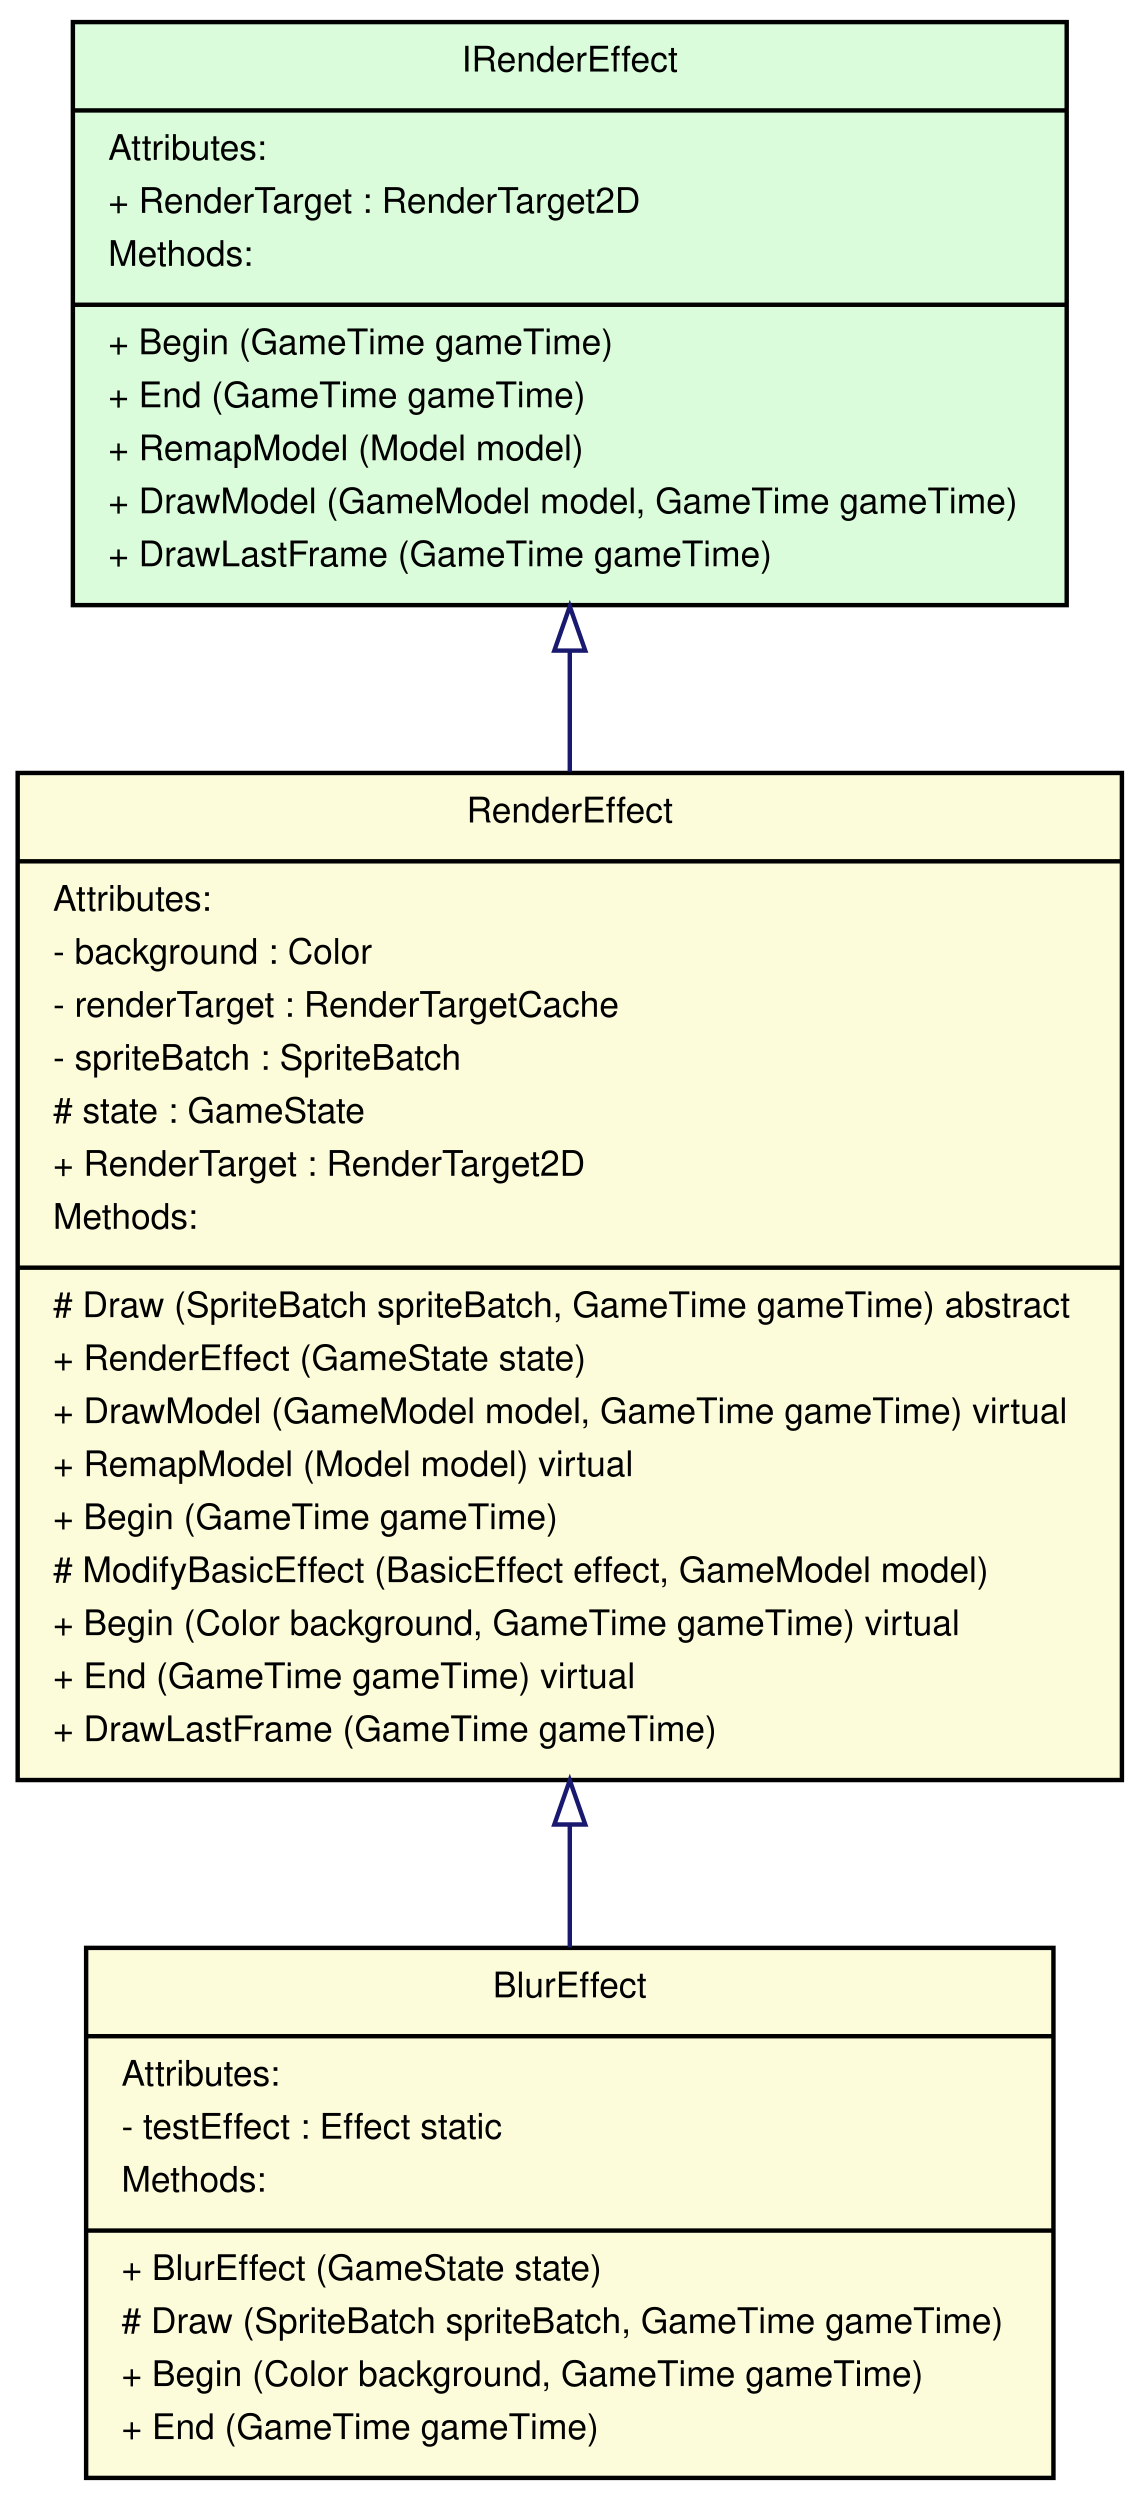
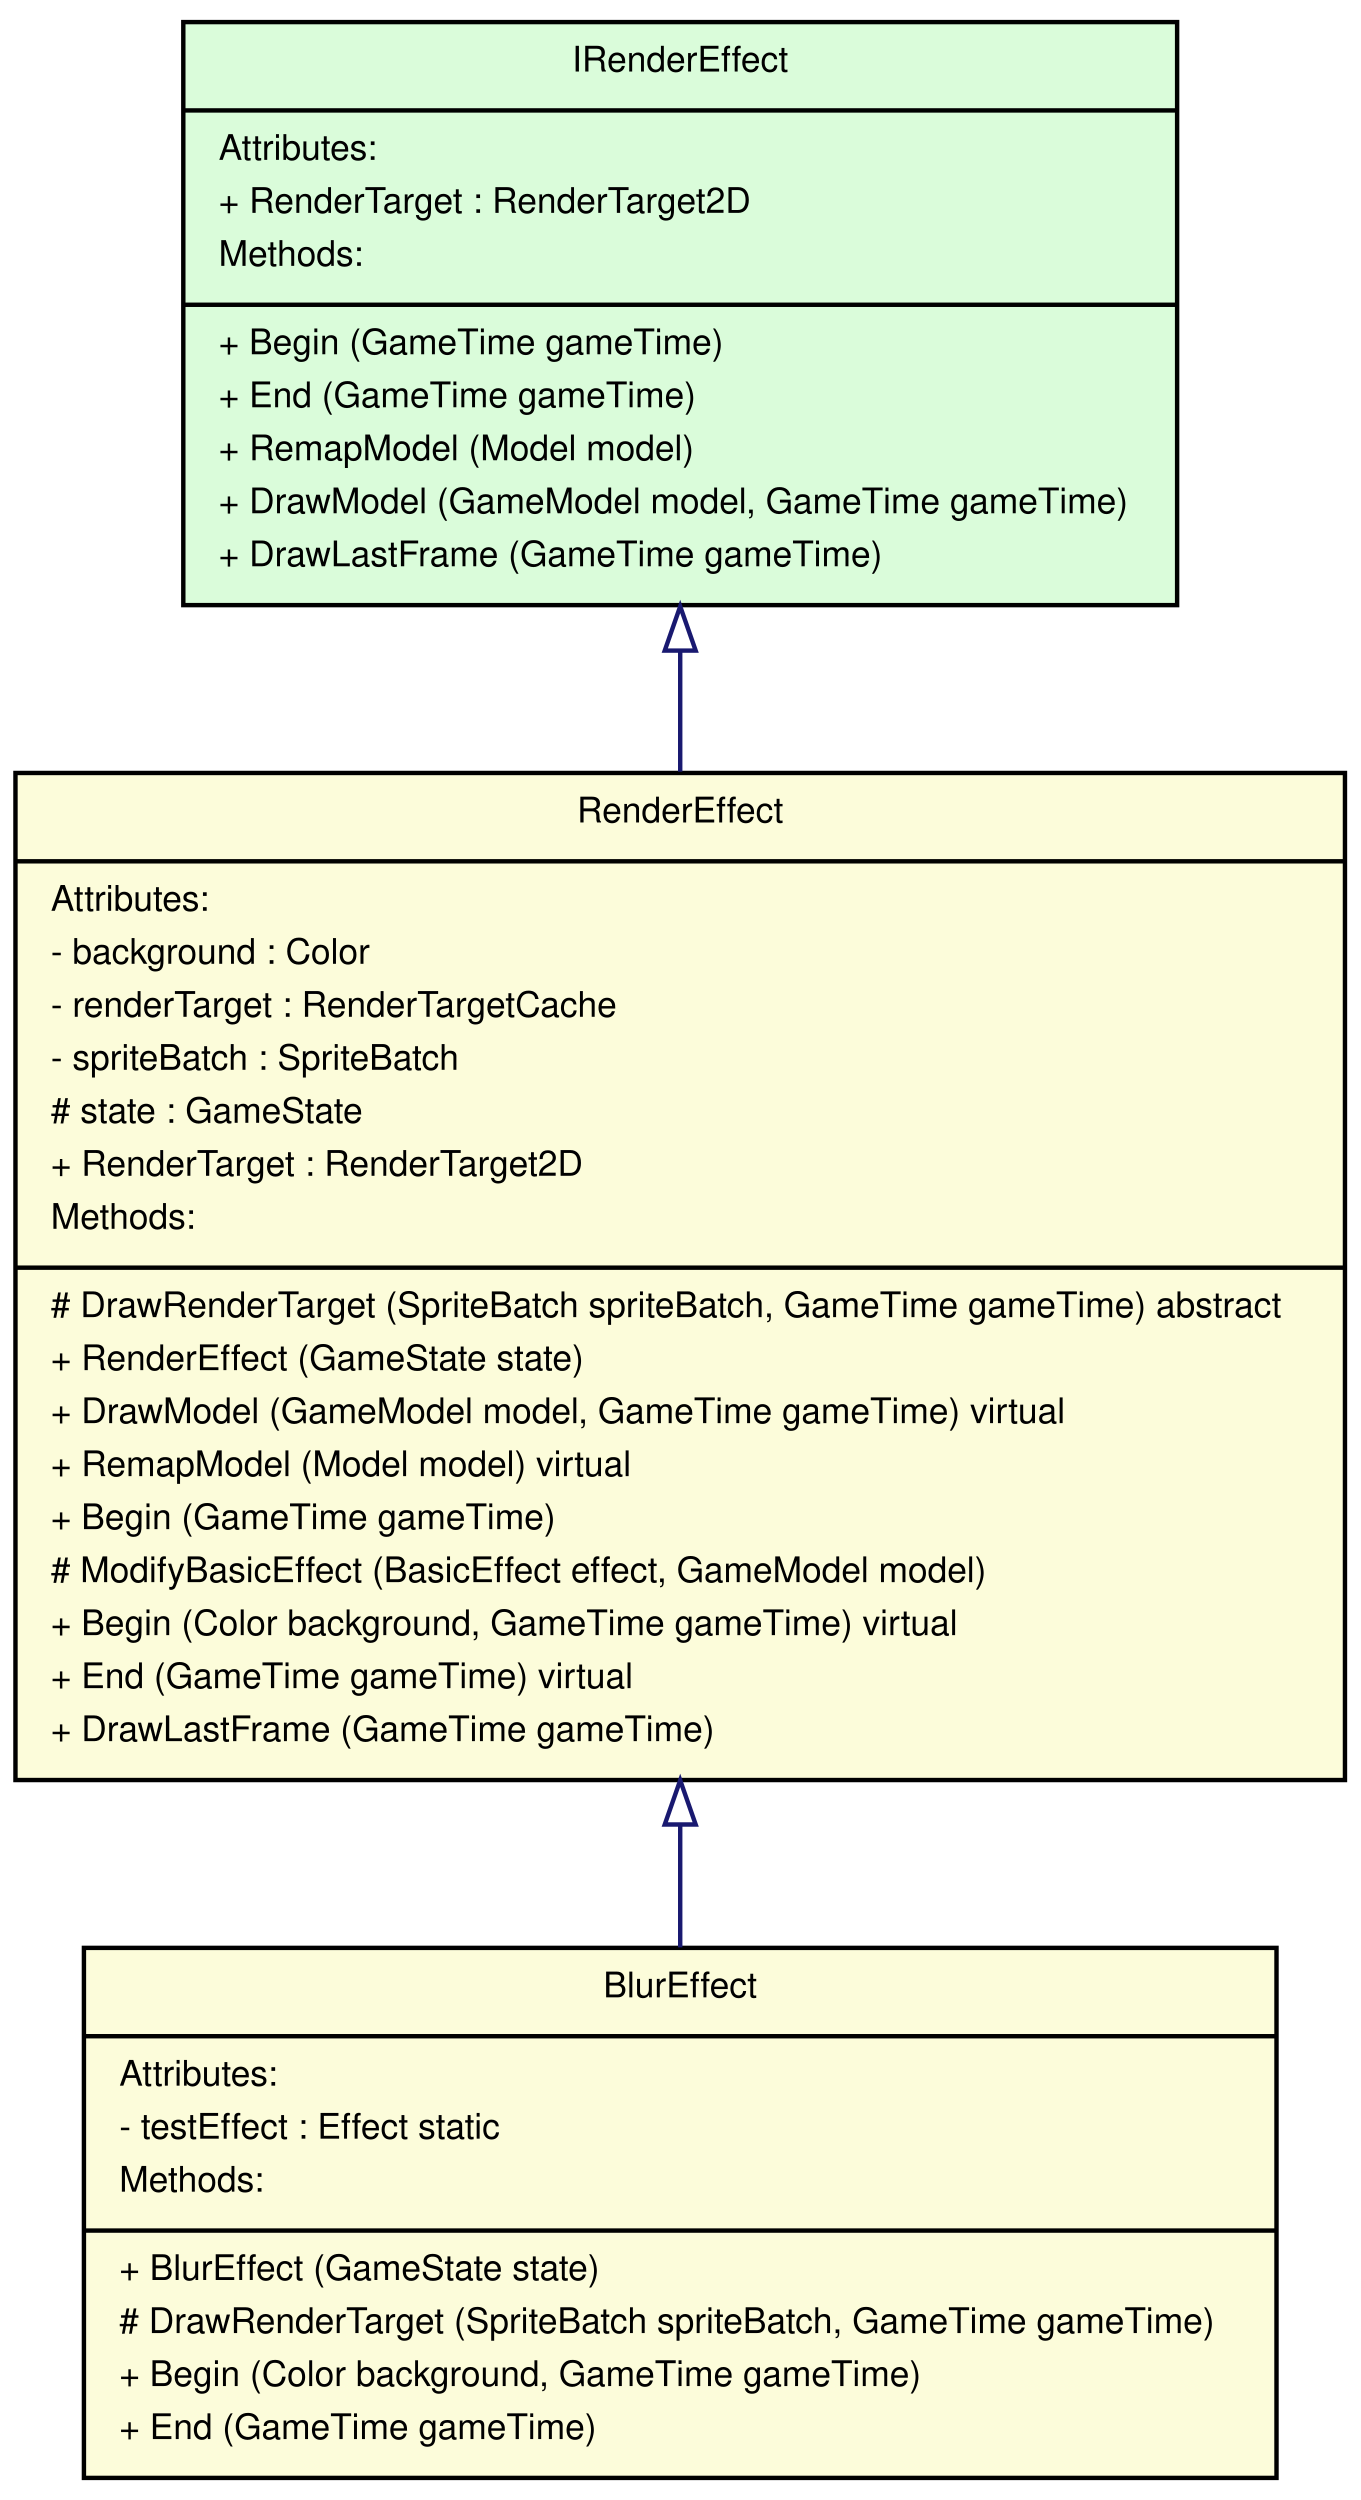
- <svg xmlns="http://www.w3.org/2000/svg" width="258pt" height="566pt" viewBox="0.00 0.00 258.00 566.00">
+ <svg xmlns="http://www.w3.org/2000/svg" width="308pt" height="566pt" viewBox="0.00 0.00 308.00 566.00">
  <g id="graph1" class="graph" transform="scale(1 1) rotate(0) translate(4 562)">
-     <polygon fill="white" stroke="white" points="-4,5 -4,-562 255,-562 255,5 -4,5" />
+     <polygon fill="white" stroke="white" points="-4,5 -4,-562 305,-562 305,5 -4,5" />
    <g id="node1" class="node">
-       <polygon fill="#fcfcda" stroke="black" points="15.5,-1 15.5,-121 234.5,-121 234.5,-1 15.5,-1" />
-       <text text-anchor="middle" x="125" y="-109.8" font-family="Helvetica,sans-Serif" font-size="8.00">BlurEffect</text>
-       <polyline fill="none" stroke="black" points="15.5,-101 234.5,-101 " />
-       <text text-anchor="start" x="23.5" y="-89.8" font-family="Helvetica,sans-Serif" font-size="8.00">Attributes:</text>
-       <text text-anchor="start" x="23.5" y="-77.8" font-family="Helvetica,sans-Serif" font-size="8.00">- testEffect : Effect static</text>
-       <text text-anchor="start" x="23.5" y="-65.8" font-family="Helvetica,sans-Serif" font-size="8.00">Methods:</text>
-       <polyline fill="none" stroke="black" points="15.5,-57 234.5,-57 " />
-       <text text-anchor="start" x="23.5" y="-45.8" font-family="Helvetica,sans-Serif" font-size="8.00">+ BlurEffect (GameState state)</text>
-       <text text-anchor="start" x="23.5" y="-33.8" font-family="Helvetica,sans-Serif" font-size="8.00"># Draw (SpriteBatch spriteBatch, GameTime gameTime)</text>
-       <text text-anchor="start" x="23.5" y="-21.8" font-family="Helvetica,sans-Serif" font-size="8.00">+ Begin (Color background, GameTime gameTime)</text>
-       <text text-anchor="start" x="23.5" y="-9.8" font-family="Helvetica,sans-Serif" font-size="8.00">+ End (GameTime gameTime)</text>
+       <polygon fill="#fcfcda" stroke="black" points="15,-1 15,-121 285,-121 285,-1 15,-1" />
+       <text text-anchor="middle" x="150" y="-109.8" font-family="Helvetica,sans-Serif" font-size="8.00">BlurEffect</text>
+       <polyline fill="none" stroke="black" points="15,-101 285,-101 " />
+       <text text-anchor="start" x="23" y="-89.8" font-family="Helvetica,sans-Serif" font-size="8.00">Attributes:</text>
+       <text text-anchor="start" x="23" y="-77.8" font-family="Helvetica,sans-Serif" font-size="8.00">- testEffect : Effect static</text>
+       <text text-anchor="start" x="23" y="-65.8" font-family="Helvetica,sans-Serif" font-size="8.00">Methods:</text>
+       <polyline fill="none" stroke="black" points="15,-57 285,-57 " />
+       <text text-anchor="start" x="23" y="-45.8" font-family="Helvetica,sans-Serif" font-size="8.00">+ BlurEffect (GameState state)</text>
+       <text text-anchor="start" x="23" y="-33.8" font-family="Helvetica,sans-Serif" font-size="8.00"># DrawRenderTarget (SpriteBatch spriteBatch, GameTime gameTime)</text>
+       <text text-anchor="start" x="23" y="-21.8" font-family="Helvetica,sans-Serif" font-size="8.00">+ Begin (Color background, GameTime gameTime)</text>
+       <text text-anchor="start" x="23" y="-9.8" font-family="Helvetica,sans-Serif" font-size="8.00">+ End (GameTime gameTime)</text>
    </g>
    <g id="node2" class="node">
-       <polygon fill="#fcfcda" stroke="black" points="0,-159 0,-387 250,-387 250,-159 0,-159" />
-       <text text-anchor="middle" x="125" y="-375.8" font-family="Helvetica,sans-Serif" font-size="8.00">RenderEffect</text>
-       <polyline fill="none" stroke="black" points="0,-367 250,-367 " />
-       <text text-anchor="start" x="8" y="-355.8" font-family="Helvetica,sans-Serif" font-size="8.00">Attributes:</text>
-       <text text-anchor="start" x="8" y="-343.8" font-family="Helvetica,sans-Serif" font-size="8.00">- background : Color</text>
-       <text text-anchor="start" x="8" y="-331.8" font-family="Helvetica,sans-Serif" font-size="8.00">- renderTarget : RenderTargetCache</text>
-       <text text-anchor="start" x="8" y="-319.8" font-family="Helvetica,sans-Serif" font-size="8.00">- spriteBatch : SpriteBatch</text>
-       <text text-anchor="start" x="8" y="-307.8" font-family="Helvetica,sans-Serif" font-size="8.00"># state : GameState</text>
-       <text text-anchor="start" x="8" y="-295.8" font-family="Helvetica,sans-Serif" font-size="8.00">+ RenderTarget : RenderTarget2D</text>
-       <text text-anchor="start" x="8" y="-283.8" font-family="Helvetica,sans-Serif" font-size="8.00">Methods:</text>
-       <polyline fill="none" stroke="black" points="0,-275 250,-275 " />
-       <text text-anchor="start" x="8" y="-263.8" font-family="Helvetica,sans-Serif" font-size="8.00"># Draw (SpriteBatch spriteBatch, GameTime gameTime) abstract</text>
-       <text text-anchor="start" x="8" y="-251.8" font-family="Helvetica,sans-Serif" font-size="8.00">+ RenderEffect (GameState state)</text>
-       <text text-anchor="start" x="8" y="-239.8" font-family="Helvetica,sans-Serif" font-size="8.00">+ DrawModel (GameModel model, GameTime gameTime) virtual</text>
-       <text text-anchor="start" x="8" y="-227.8" font-family="Helvetica,sans-Serif" font-size="8.00">+ RemapModel (Model model) virtual</text>
-       <text text-anchor="start" x="8" y="-215.8" font-family="Helvetica,sans-Serif" font-size="8.00">+ Begin (GameTime gameTime)</text>
-       <text text-anchor="start" x="8" y="-203.8" font-family="Helvetica,sans-Serif" font-size="8.00"># ModifyBasicEffect (BasicEffect effect, GameModel model)</text>
-       <text text-anchor="start" x="8" y="-191.8" font-family="Helvetica,sans-Serif" font-size="8.00">+ Begin (Color background, GameTime gameTime) virtual</text>
-       <text text-anchor="start" x="8" y="-179.8" font-family="Helvetica,sans-Serif" font-size="8.00">+ End (GameTime gameTime) virtual</text>
-       <text text-anchor="start" x="8" y="-167.8" font-family="Helvetica,sans-Serif" font-size="8.00">+ DrawLastFrame (GameTime gameTime)</text>
+       <polygon fill="#fcfcda" stroke="black" points="-0.5,-159 -0.5,-387 300.5,-387 300.5,-159 -0.5,-159" />
+       <text text-anchor="middle" x="150" y="-375.8" font-family="Helvetica,sans-Serif" font-size="8.00">RenderEffect</text>
+       <polyline fill="none" stroke="black" points="-0.5,-367 300.5,-367 " />
+       <text text-anchor="start" x="7.5" y="-355.8" font-family="Helvetica,sans-Serif" font-size="8.00">Attributes:</text>
+       <text text-anchor="start" x="7.5" y="-343.8" font-family="Helvetica,sans-Serif" font-size="8.00">- background : Color</text>
+       <text text-anchor="start" x="7.5" y="-331.8" font-family="Helvetica,sans-Serif" font-size="8.00">- renderTarget : RenderTargetCache</text>
+       <text text-anchor="start" x="7.5" y="-319.8" font-family="Helvetica,sans-Serif" font-size="8.00">- spriteBatch : SpriteBatch</text>
+       <text text-anchor="start" x="7.5" y="-307.8" font-family="Helvetica,sans-Serif" font-size="8.00"># state : GameState</text>
+       <text text-anchor="start" x="7.5" y="-295.8" font-family="Helvetica,sans-Serif" font-size="8.00">+ RenderTarget : RenderTarget2D</text>
+       <text text-anchor="start" x="7.5" y="-283.8" font-family="Helvetica,sans-Serif" font-size="8.00">Methods:</text>
+       <polyline fill="none" stroke="black" points="-0.5,-275 300.5,-275 " />
+       <text text-anchor="start" x="7.5" y="-263.8" font-family="Helvetica,sans-Serif" font-size="8.00"># DrawRenderTarget (SpriteBatch spriteBatch, GameTime gameTime) abstract</text>
+       <text text-anchor="start" x="7.5" y="-251.8" font-family="Helvetica,sans-Serif" font-size="8.00">+ RenderEffect (GameState state)</text>
+       <text text-anchor="start" x="7.5" y="-239.8" font-family="Helvetica,sans-Serif" font-size="8.00">+ DrawModel (GameModel model, GameTime gameTime) virtual</text>
+       <text text-anchor="start" x="7.5" y="-227.8" font-family="Helvetica,sans-Serif" font-size="8.00">+ RemapModel (Model model) virtual</text>
+       <text text-anchor="start" x="7.5" y="-215.8" font-family="Helvetica,sans-Serif" font-size="8.00">+ Begin (GameTime gameTime)</text>
+       <text text-anchor="start" x="7.5" y="-203.8" font-family="Helvetica,sans-Serif" font-size="8.00"># ModifyBasicEffect (BasicEffect effect, GameModel model)</text>
+       <text text-anchor="start" x="7.5" y="-191.8" font-family="Helvetica,sans-Serif" font-size="8.00">+ Begin (Color background, GameTime gameTime) virtual</text>
+       <text text-anchor="start" x="7.5" y="-179.8" font-family="Helvetica,sans-Serif" font-size="8.00">+ End (GameTime gameTime) virtual</text>
+       <text text-anchor="start" x="7.5" y="-167.8" font-family="Helvetica,sans-Serif" font-size="8.00">+ DrawLastFrame (GameTime gameTime)</text>
    </g>
    <g id="edge2" class="edge">
-       <path fill="none" stroke="midnightblue" d="M125,-148.897C125,-139.325 125,-129.956 125,-121.114" />
-       <polygon fill="none" stroke="midnightblue" points="121.5,-148.933 125,-158.933 128.5,-148.933 121.5,-148.933" />
+       <path fill="none" stroke="midnightblue" d="M150,-148.897C150,-139.325 150,-129.956 150,-121.114" />
+       <polygon fill="none" stroke="midnightblue" points="146.5,-148.933 150,-158.933 153.5,-148.933 146.5,-148.933" />
    </g>
    <g id="node3" class="node">
-       <polygon fill="#dafcda" stroke="black" points="12.5,-425 12.5,-557 237.5,-557 237.5,-425 12.5,-425" />
-       <text text-anchor="middle" x="125" y="-545.8" font-family="Helvetica,sans-Serif" font-size="8.00">IRenderEffect</text>
-       <polyline fill="none" stroke="black" points="12.5,-537 237.5,-537 " />
-       <text text-anchor="start" x="20.5" y="-525.8" font-family="Helvetica,sans-Serif" font-size="8.00">Attributes:</text>
-       <text text-anchor="start" x="20.5" y="-513.8" font-family="Helvetica,sans-Serif" font-size="8.00">+ RenderTarget : RenderTarget2D</text>
-       <text text-anchor="start" x="20.5" y="-501.8" font-family="Helvetica,sans-Serif" font-size="8.00">Methods:</text>
-       <polyline fill="none" stroke="black" points="12.5,-493 237.5,-493 " />
-       <text text-anchor="start" x="20.5" y="-481.8" font-family="Helvetica,sans-Serif" font-size="8.00">+ Begin (GameTime gameTime)</text>
-       <text text-anchor="start" x="20.5" y="-469.8" font-family="Helvetica,sans-Serif" font-size="8.00">+ End (GameTime gameTime)</text>
-       <text text-anchor="start" x="20.5" y="-457.8" font-family="Helvetica,sans-Serif" font-size="8.00">+ RemapModel (Model model)</text>
-       <text text-anchor="start" x="20.5" y="-445.8" font-family="Helvetica,sans-Serif" font-size="8.00">+ DrawModel (GameModel model, GameTime gameTime)</text>
-       <text text-anchor="start" x="20.5" y="-433.8" font-family="Helvetica,sans-Serif" font-size="8.00">+ DrawLastFrame (GameTime gameTime)</text>
+       <polygon fill="#dafcda" stroke="black" points="37.5,-425 37.5,-557 262.5,-557 262.5,-425 37.5,-425" />
+       <text text-anchor="middle" x="150" y="-545.8" font-family="Helvetica,sans-Serif" font-size="8.00">IRenderEffect</text>
+       <polyline fill="none" stroke="black" points="37.5,-537 262.5,-537 " />
+       <text text-anchor="start" x="45.5" y="-525.8" font-family="Helvetica,sans-Serif" font-size="8.00">Attributes:</text>
+       <text text-anchor="start" x="45.5" y="-513.8" font-family="Helvetica,sans-Serif" font-size="8.00">+ RenderTarget : RenderTarget2D</text>
+       <text text-anchor="start" x="45.5" y="-501.8" font-family="Helvetica,sans-Serif" font-size="8.00">Methods:</text>
+       <polyline fill="none" stroke="black" points="37.5,-493 262.5,-493 " />
+       <text text-anchor="start" x="45.5" y="-481.8" font-family="Helvetica,sans-Serif" font-size="8.00">+ Begin (GameTime gameTime)</text>
+       <text text-anchor="start" x="45.5" y="-469.8" font-family="Helvetica,sans-Serif" font-size="8.00">+ End (GameTime gameTime)</text>
+       <text text-anchor="start" x="45.5" y="-457.8" font-family="Helvetica,sans-Serif" font-size="8.00">+ RemapModel (Model model)</text>
+       <text text-anchor="start" x="45.5" y="-445.8" font-family="Helvetica,sans-Serif" font-size="8.00">+ DrawModel (GameModel model, GameTime gameTime)</text>
+       <text text-anchor="start" x="45.5" y="-433.8" font-family="Helvetica,sans-Serif" font-size="8.00">+ DrawLastFrame (GameTime gameTime)</text>
    </g>
    <g id="edge4" class="edge">
-       <path fill="none" stroke="midnightblue" d="M125,-414.488C125,-405.649 125,-396.496 125,-387.293" />
-       <polygon fill="none" stroke="midnightblue" points="121.5,-414.705 125,-424.705 128.5,-414.705 121.5,-414.705" />
+       <path fill="none" stroke="midnightblue" d="M150,-414.488C150,-405.649 150,-396.496 150,-387.293" />
+       <polygon fill="none" stroke="midnightblue" points="146.5,-414.705 150,-424.705 153.5,-414.705 146.5,-414.705" />
    </g>
  </g>
</svg>
